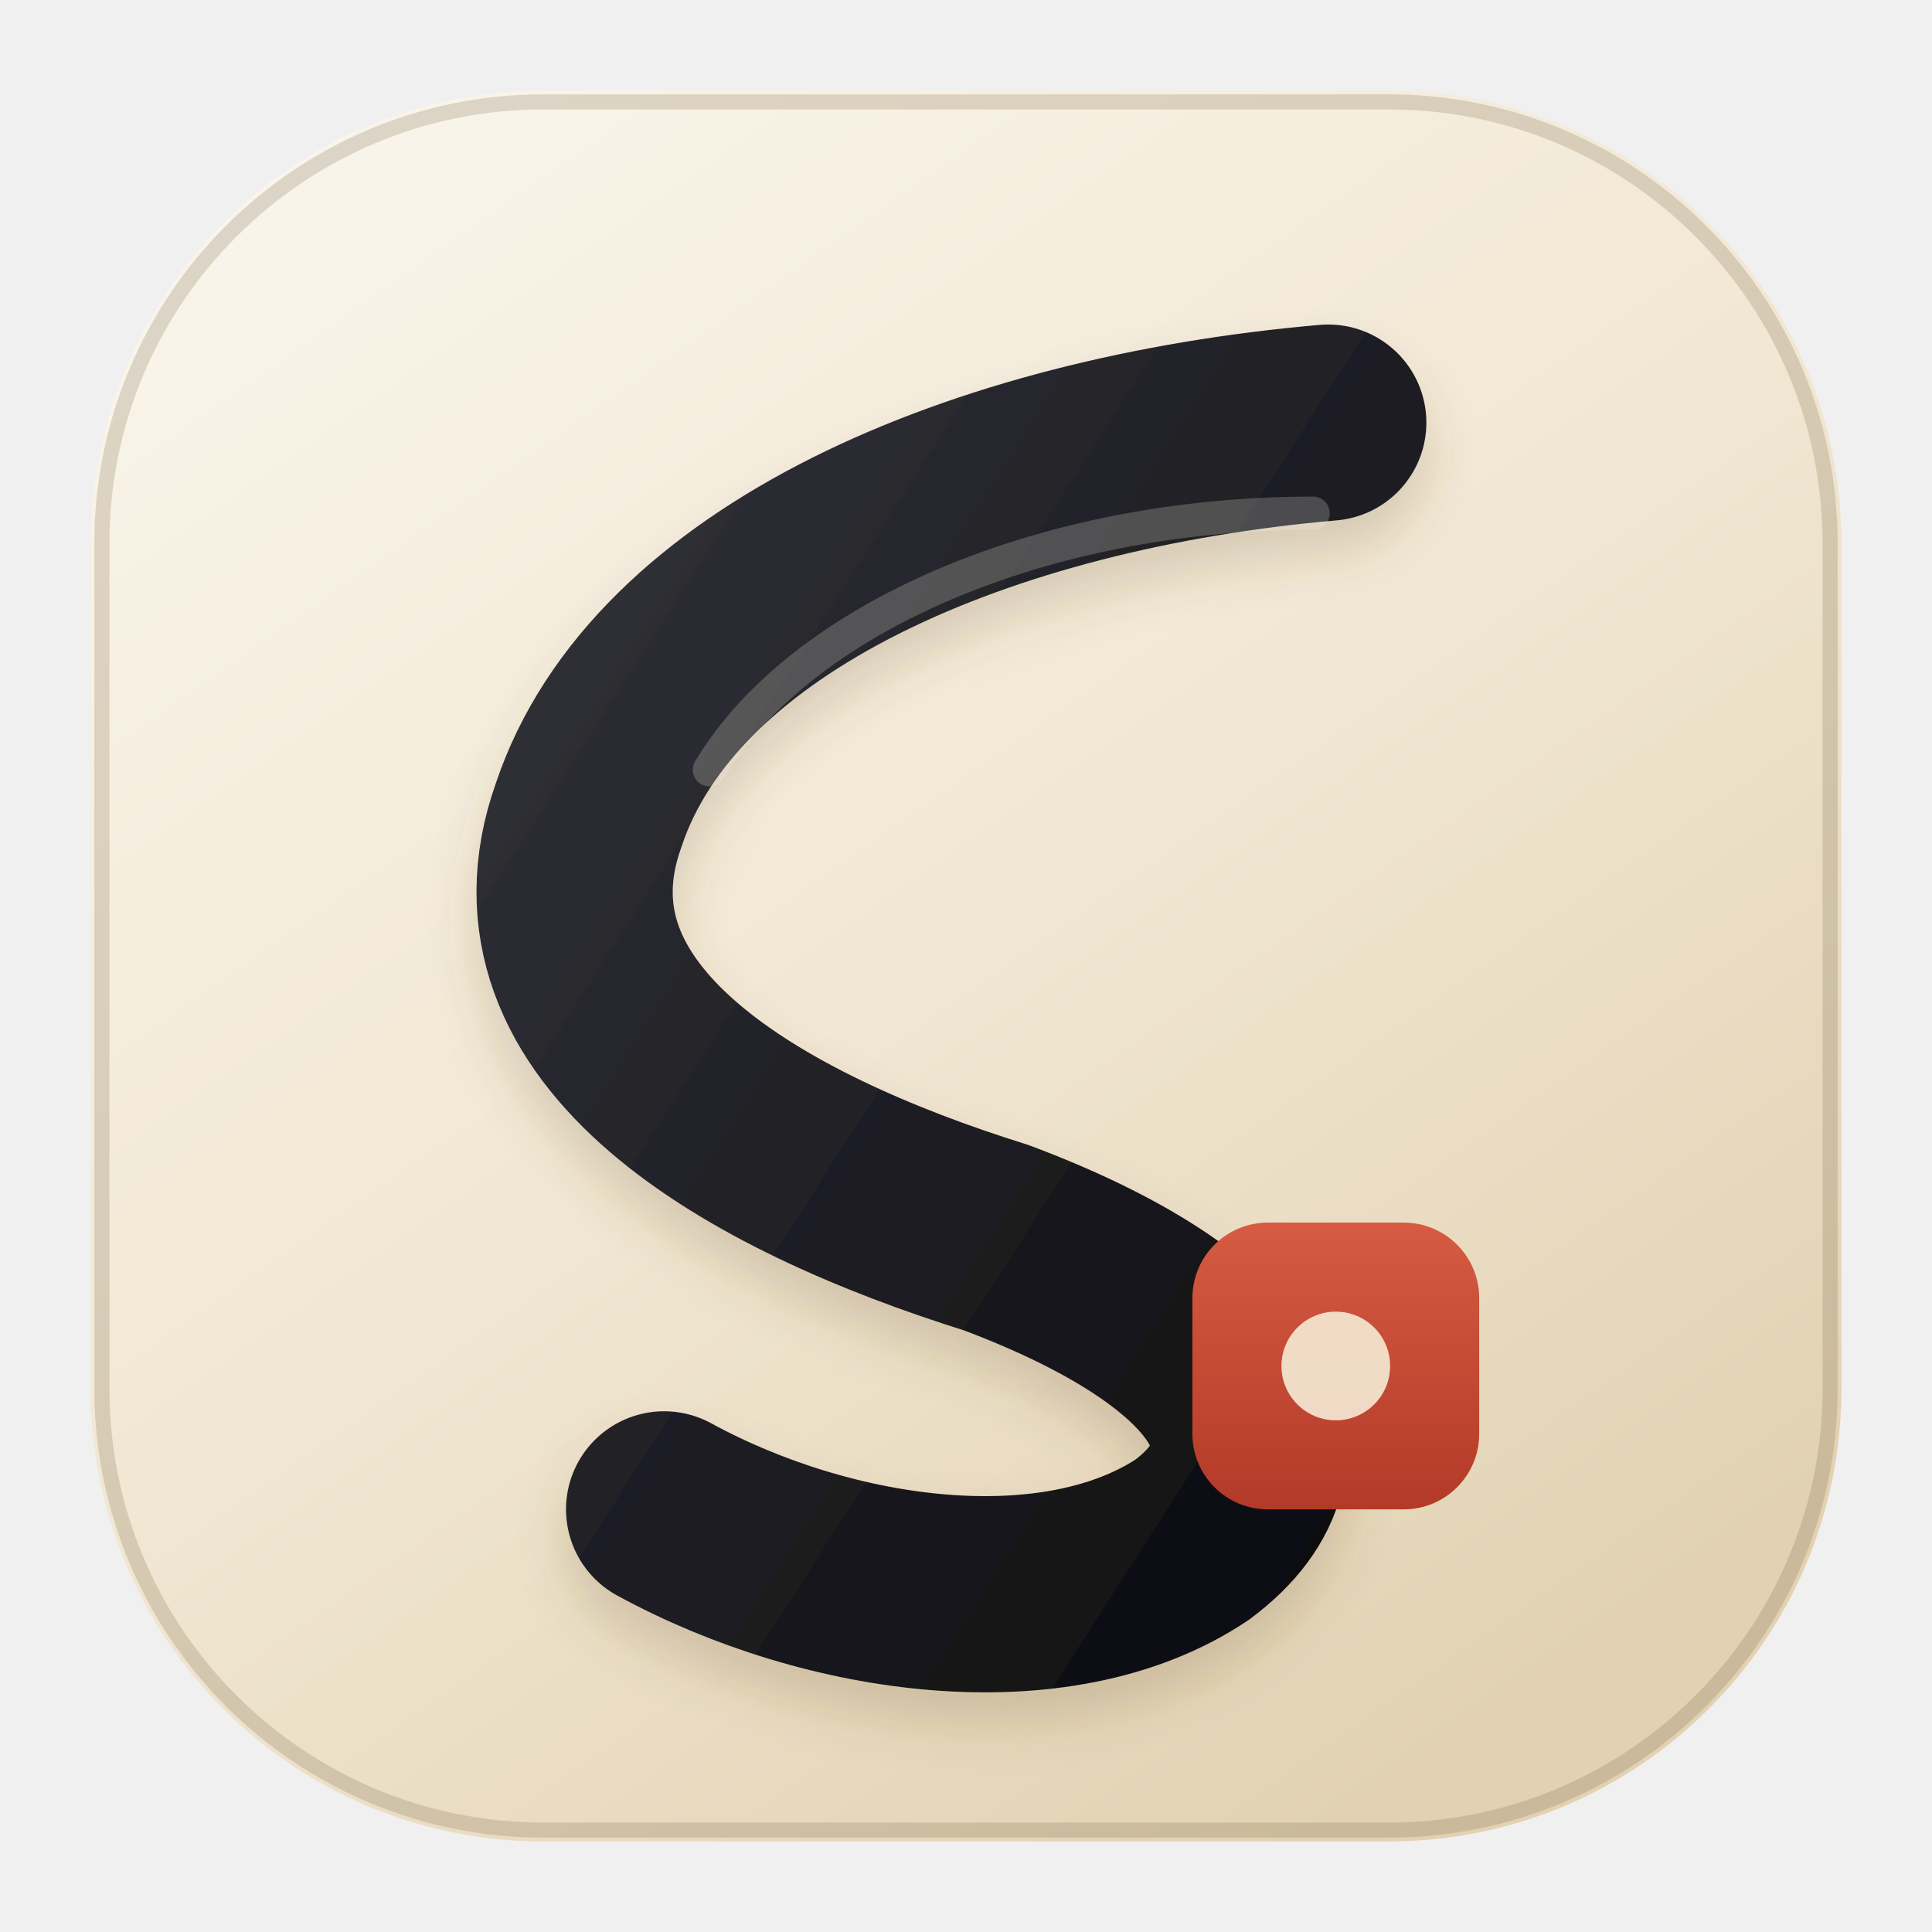
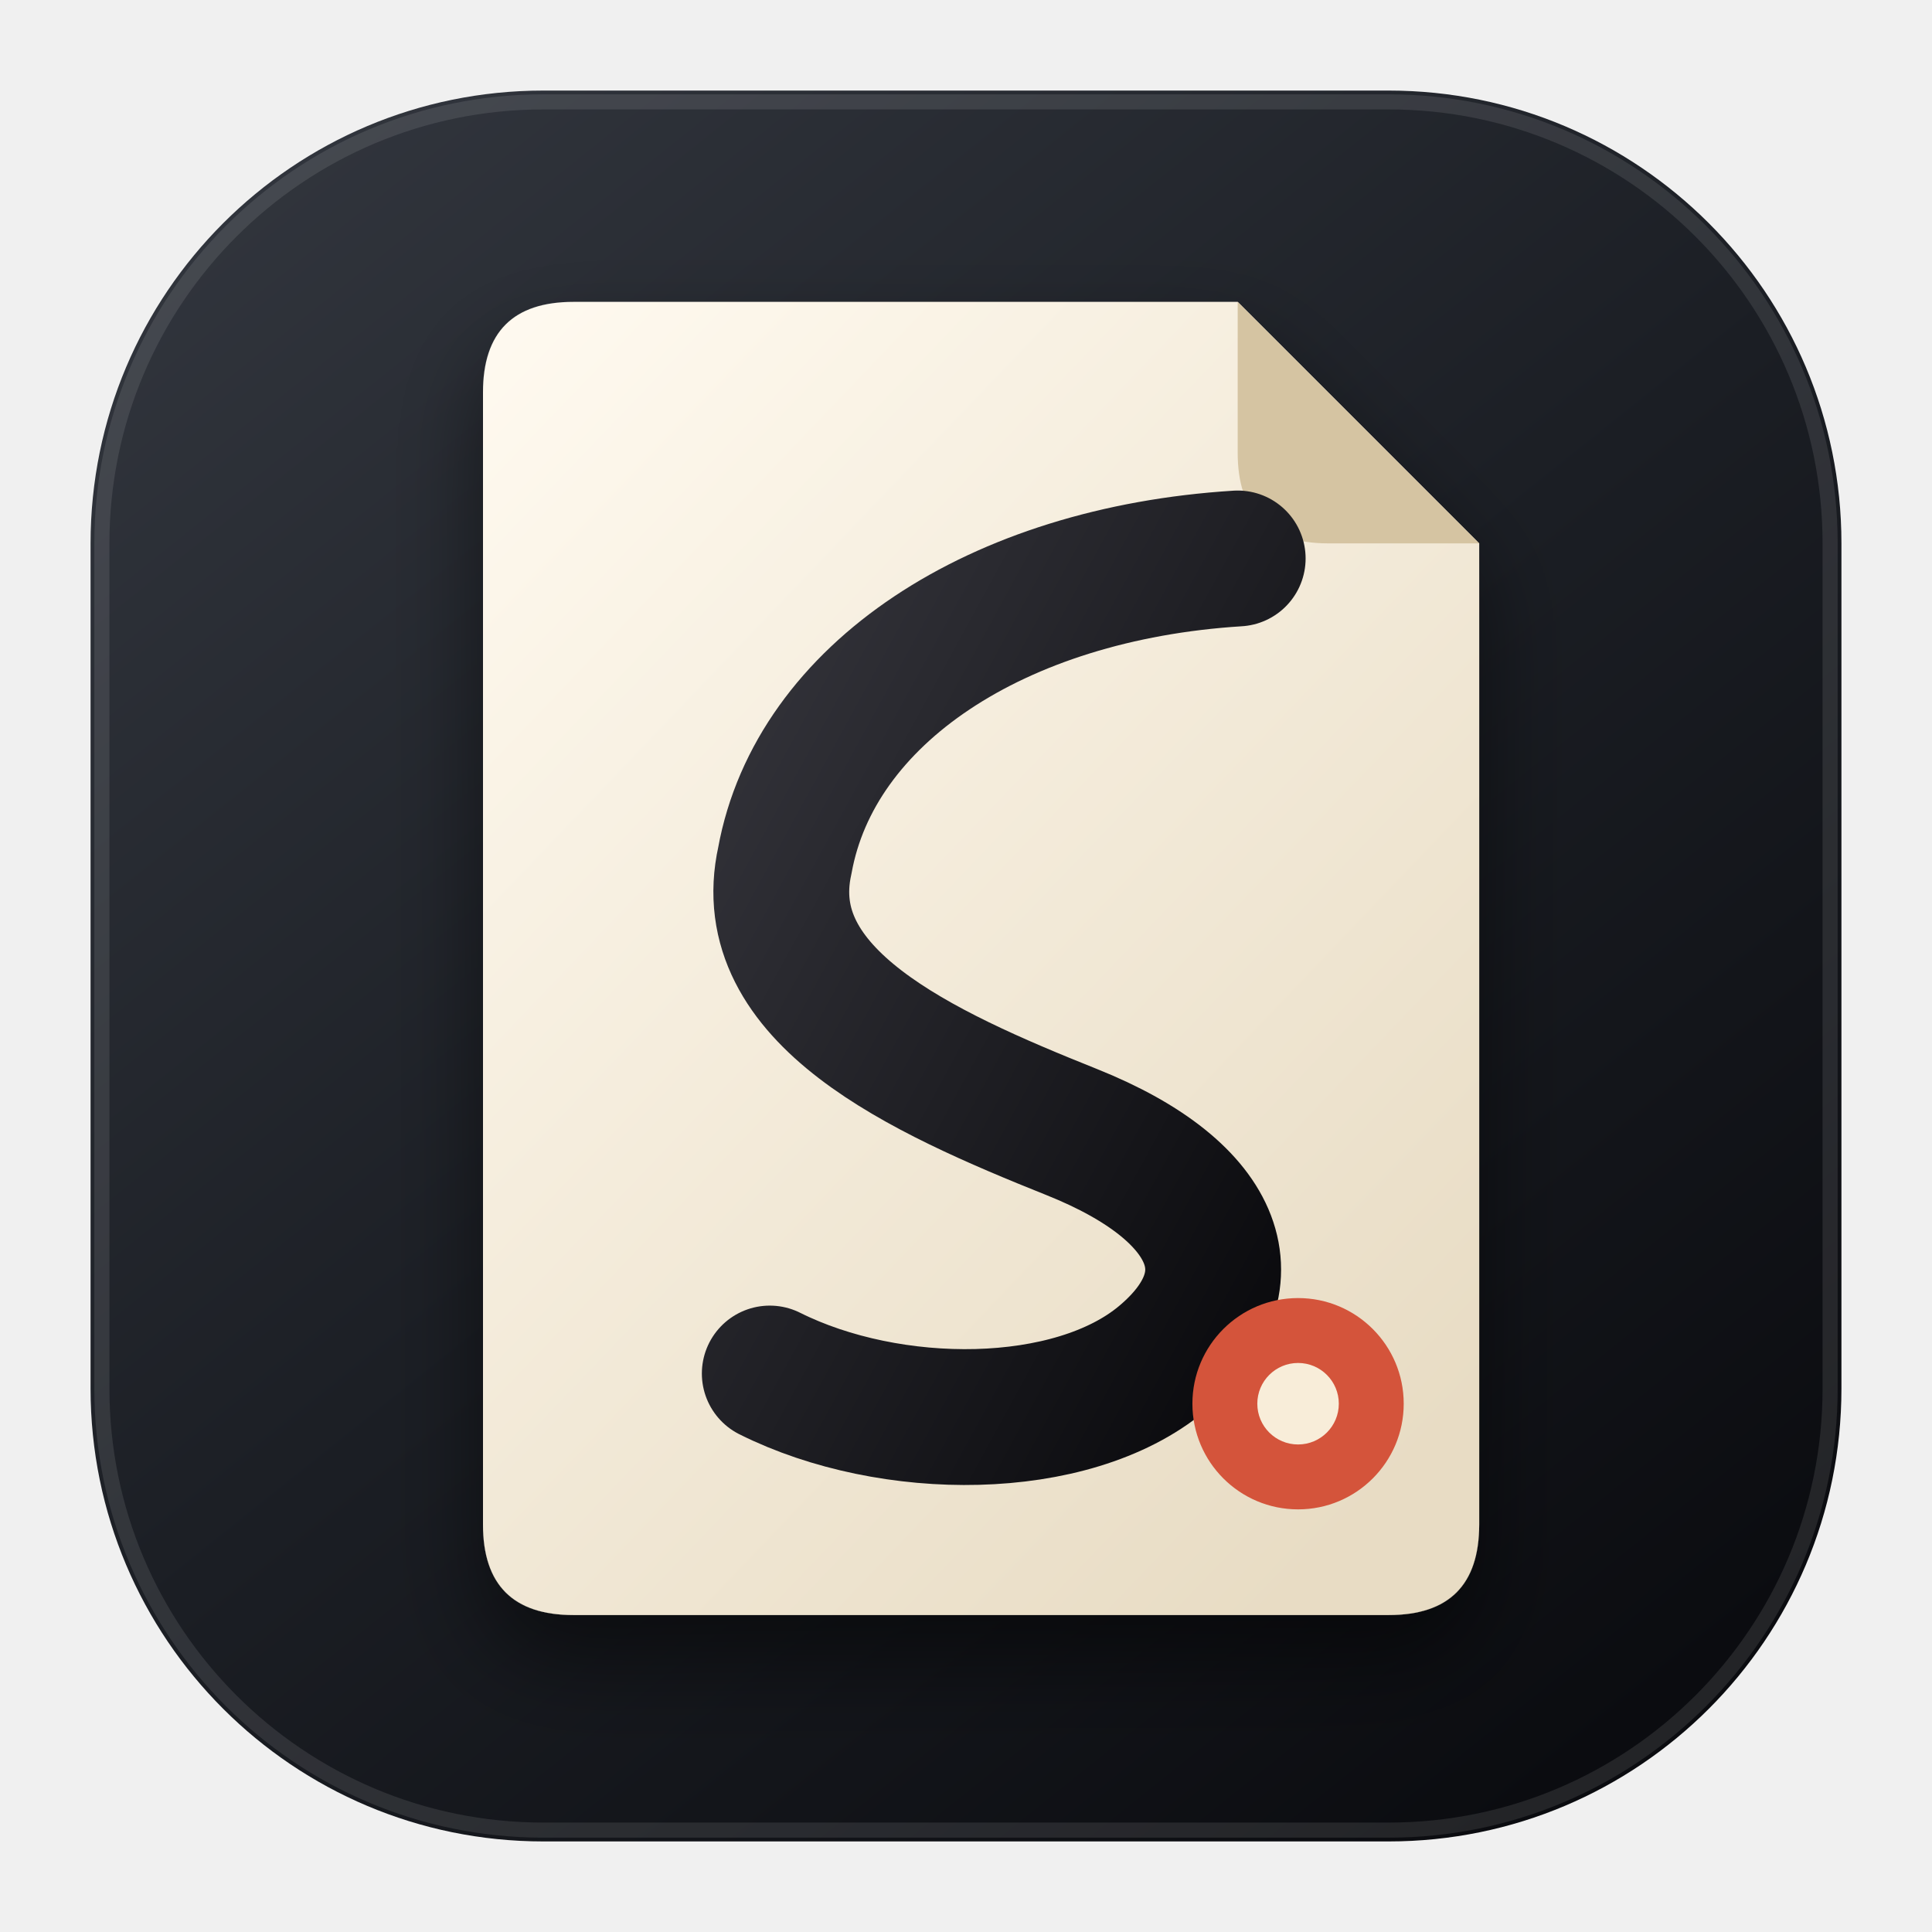
<svg xmlns="http://www.w3.org/2000/svg" width="128" height="128" viewBox="0 0 128 128">
  <defs>
-     <linearGradient id="paper" x1="0" y1="0" x2="0.7" y2="1">
-       <stop offset="0" stop-color="#fbf7ee" />
-       <stop offset="0.55" stop-color="#f1e7d3" />
-       <stop offset="1" stop-color="#e2d2b3" />
+     <linearGradient id="bg" x1="0" y1="0" x2="0.8" y2="1">
+       <stop offset="0" stop-color="#343840" />
+       <stop offset="0.55" stop-color="#1b1e24" />
+       <stop offset="1" stop-color="#0b0c10" />
+     </linearGradient>
+     <linearGradient id="paper" x1="0" y1="0" x2="0.8" y2="1">
+       <stop offset="0" stop-color="#fffaf0" />
+       <stop offset="1" stop-color="#e8dcc4" />
    </linearGradient>
    <linearGradient id="ink" x1="0" y1="0" x2="1" y2="1">
-       <stop offset="0" stop-color="#323239" />
-       <stop offset="1" stop-color="#0c0c10" />
+       <stop offset="0" stop-color="#34343b" />
+       <stop offset="1" stop-color="#0a0a0d" />
    </linearGradient>
-     <linearGradient id="seal" x1="0" y1="0" x2="0" y2="1">
-       <stop offset="0" stop-color="#d65b42" />
-       <stop offset="1" stop-color="#b33a27" />
-     </linearGradient>
-     <filter id="soft" x="-20%" y="-20%" width="140%" height="140%">
-       <feDropShadow dx="0" dy="2" stdDeviation="1.6" flood-color="#6b5330" flood-opacity="0.2" />
+     <filter id="shadow" x="-30%" y="-30%" width="160%" height="160%">
+       <feDropShadow dx="0" dy="3" stdDeviation="3" flood-color="#000000" flood-opacity="0.5" />
    </filter>
  </defs>
-   <rect x="6" y="6" width="116" height="116" rx="30" fill="url(#paper)" />
-   <rect x="6.75" y="6.75" width="114.5" height="114.5" rx="29.25" fill="none" stroke="#7a6647" stroke-opacity="0.22" />
-   <path d="M 88 28 C 65 30 44 39 39 54 C 34 68 50 77 66 82 C 82 88 87 96 79 102 C 70 108 55 106 44 100" fill="none" stroke="url(#ink)" stroke-width="13" stroke-linecap="round" stroke-linejoin="round" filter="url(#soft)" />
-   <path d="M 87 34 C 69 34 53 41 47 51" fill="none" stroke="#f7f1e4" stroke-width="2.2" stroke-linecap="round" opacity="0.22" />
-   <rect x="79" y="81" width="19" height="19" rx="5" fill="url(#seal)" />
-   <circle cx="88.5" cy="90.5" r="3.6" fill="#f4e7d1" opacity="0.92" />
+   <rect x="6" y="6" width="116" height="116" rx="30" fill="url(#bg)" />
+   <rect x="6.75" y="6.75" width="114.5" height="114.5" rx="29.25" fill="none" stroke="#ffffff" stroke-opacity="0.1" />
+   <path d="M 38 20 H 82 L 98 36 V 101 Q 98 107 92 107 H 38 Q 32 107 32 101 V 26 Q 32 20 38 20 Z" fill="url(#paper)" filter="url(#shadow)" />
+   <path d="M 82 20 L 98 36 H 88 Q 82 36 82 30 Z" fill="#d5c4a2" />
+   <path d="M 82 37 C 66 38 54 46 52 57 C 50 66 61 71 71 75 C 81 79 83 85 77 90 C 71 95 59 95 51 91" fill="none" stroke="url(#ink)" stroke-width="9" stroke-linecap="round" stroke-linejoin="round" />
+   <circle cx="86" cy="93" r="7" fill="#d4543b" />
+   <circle cx="86" cy="93" r="2.7" fill="#f8edd9" />
</svg>
